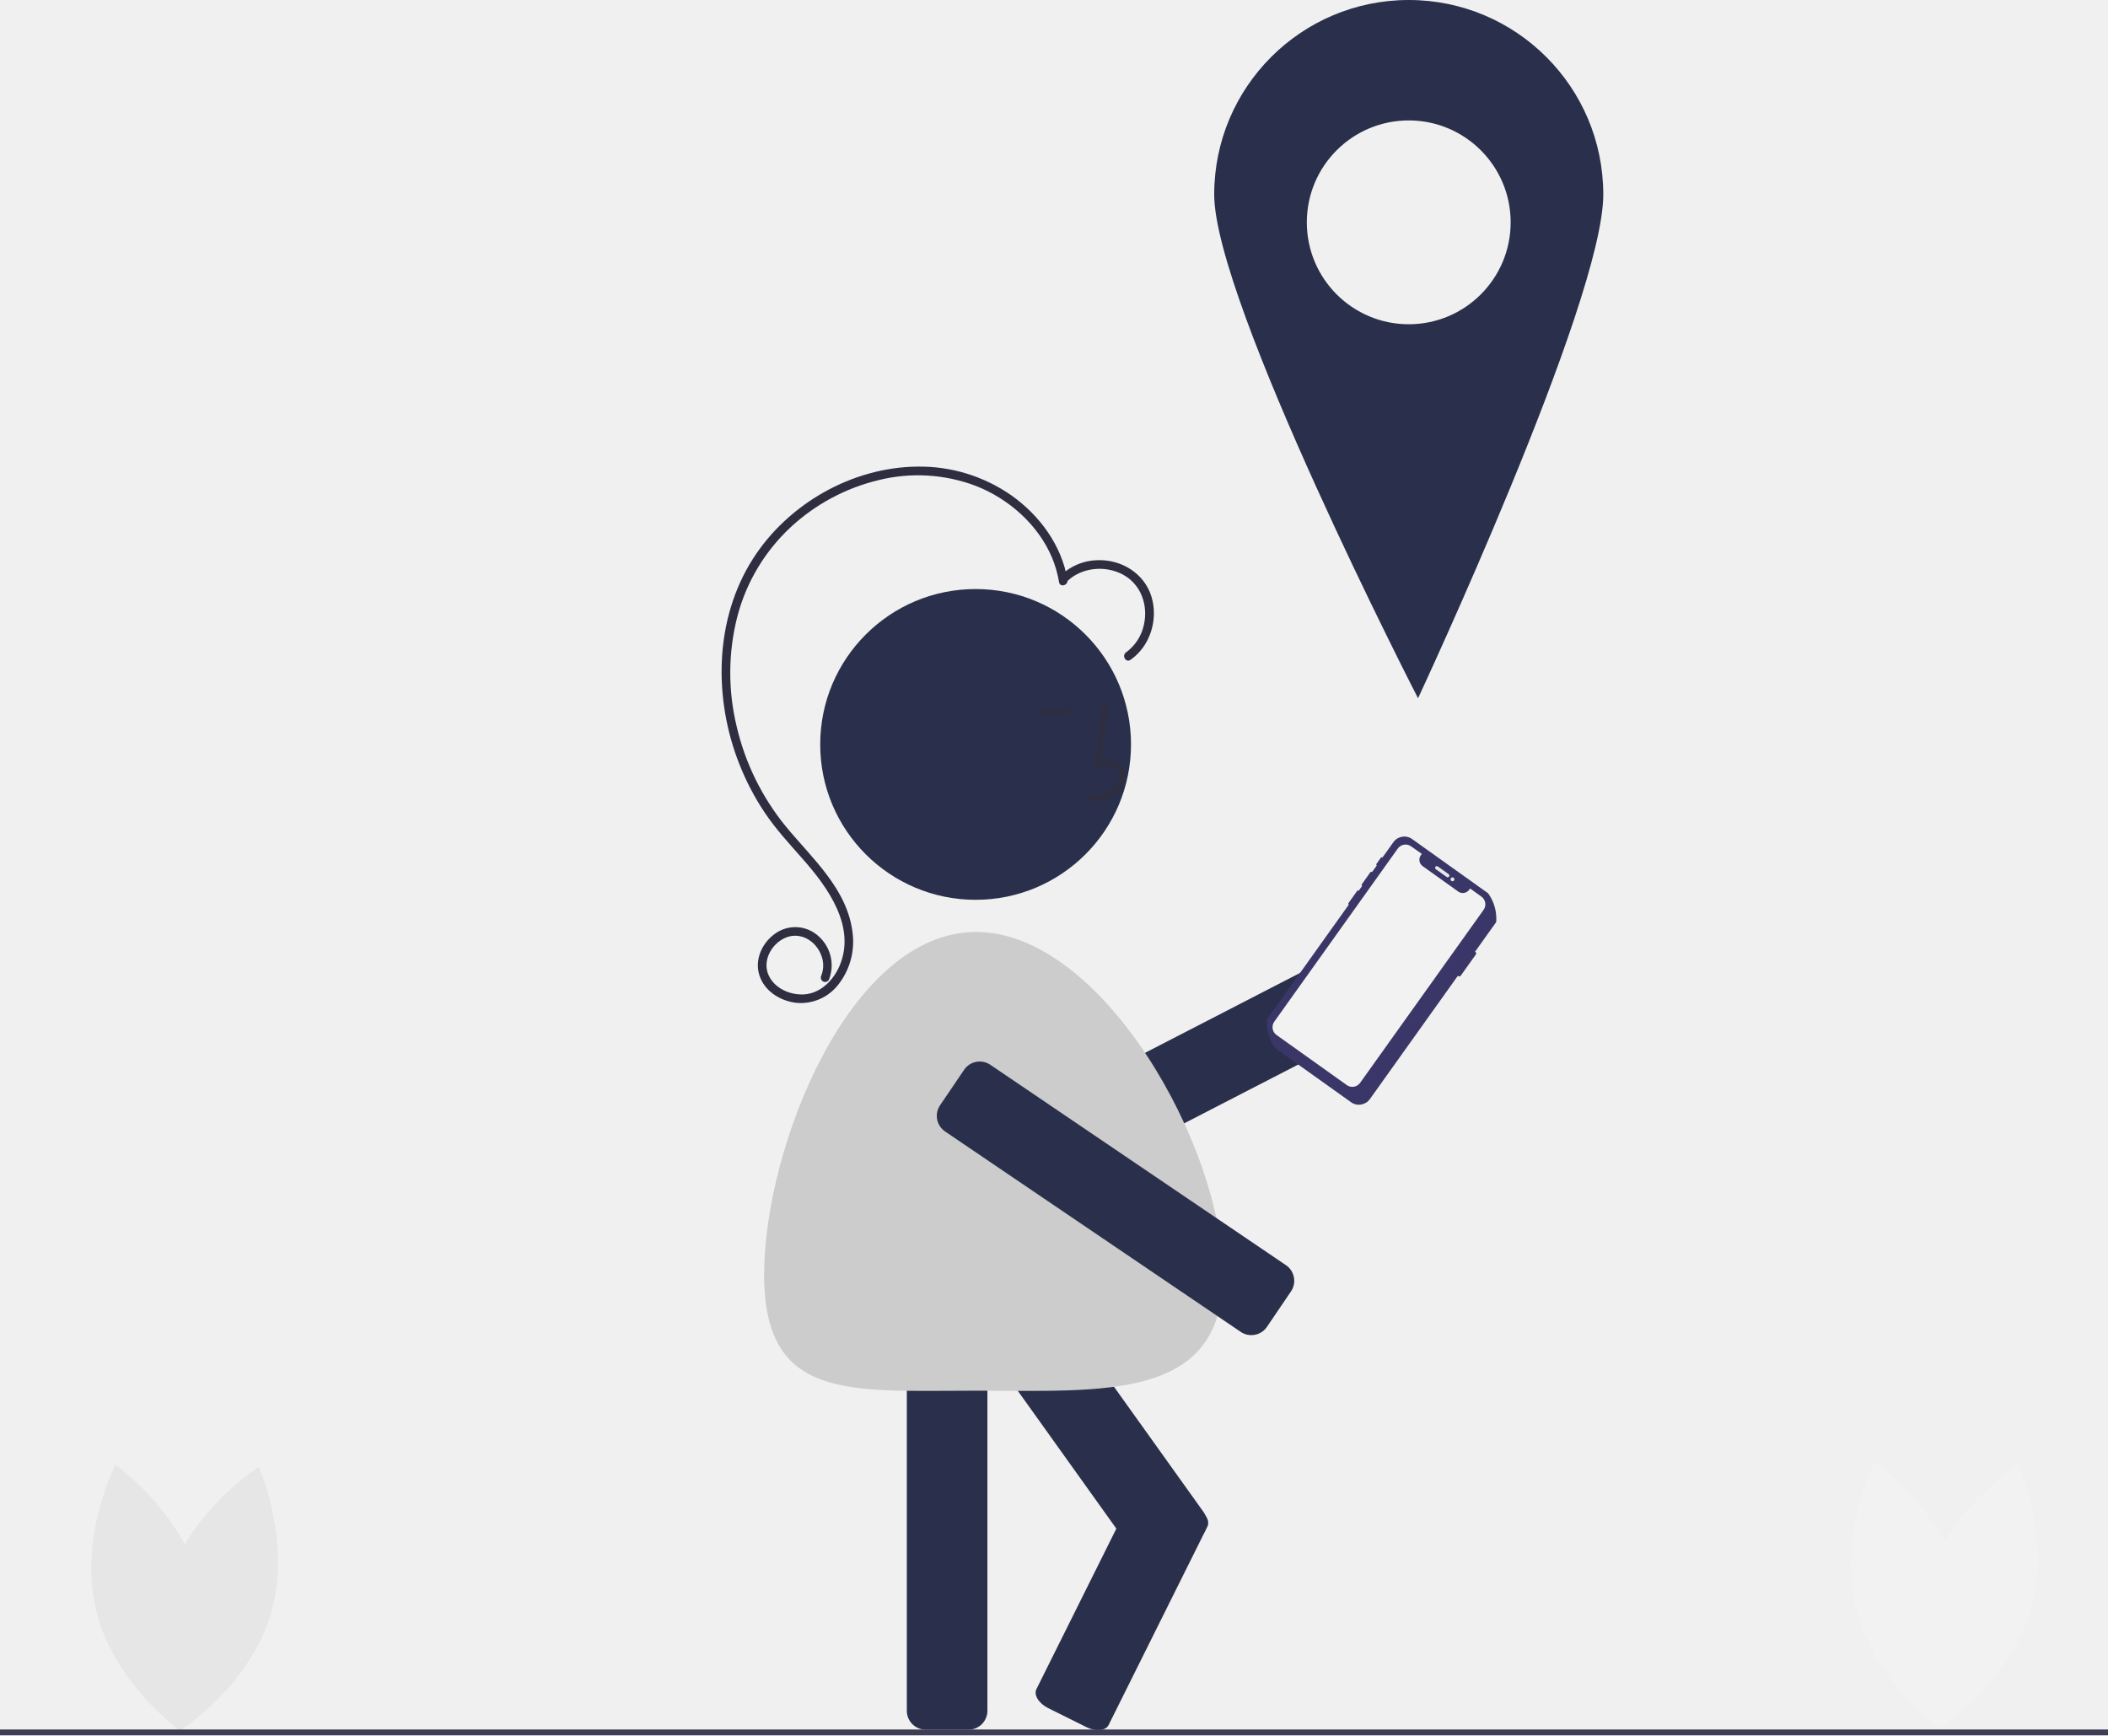
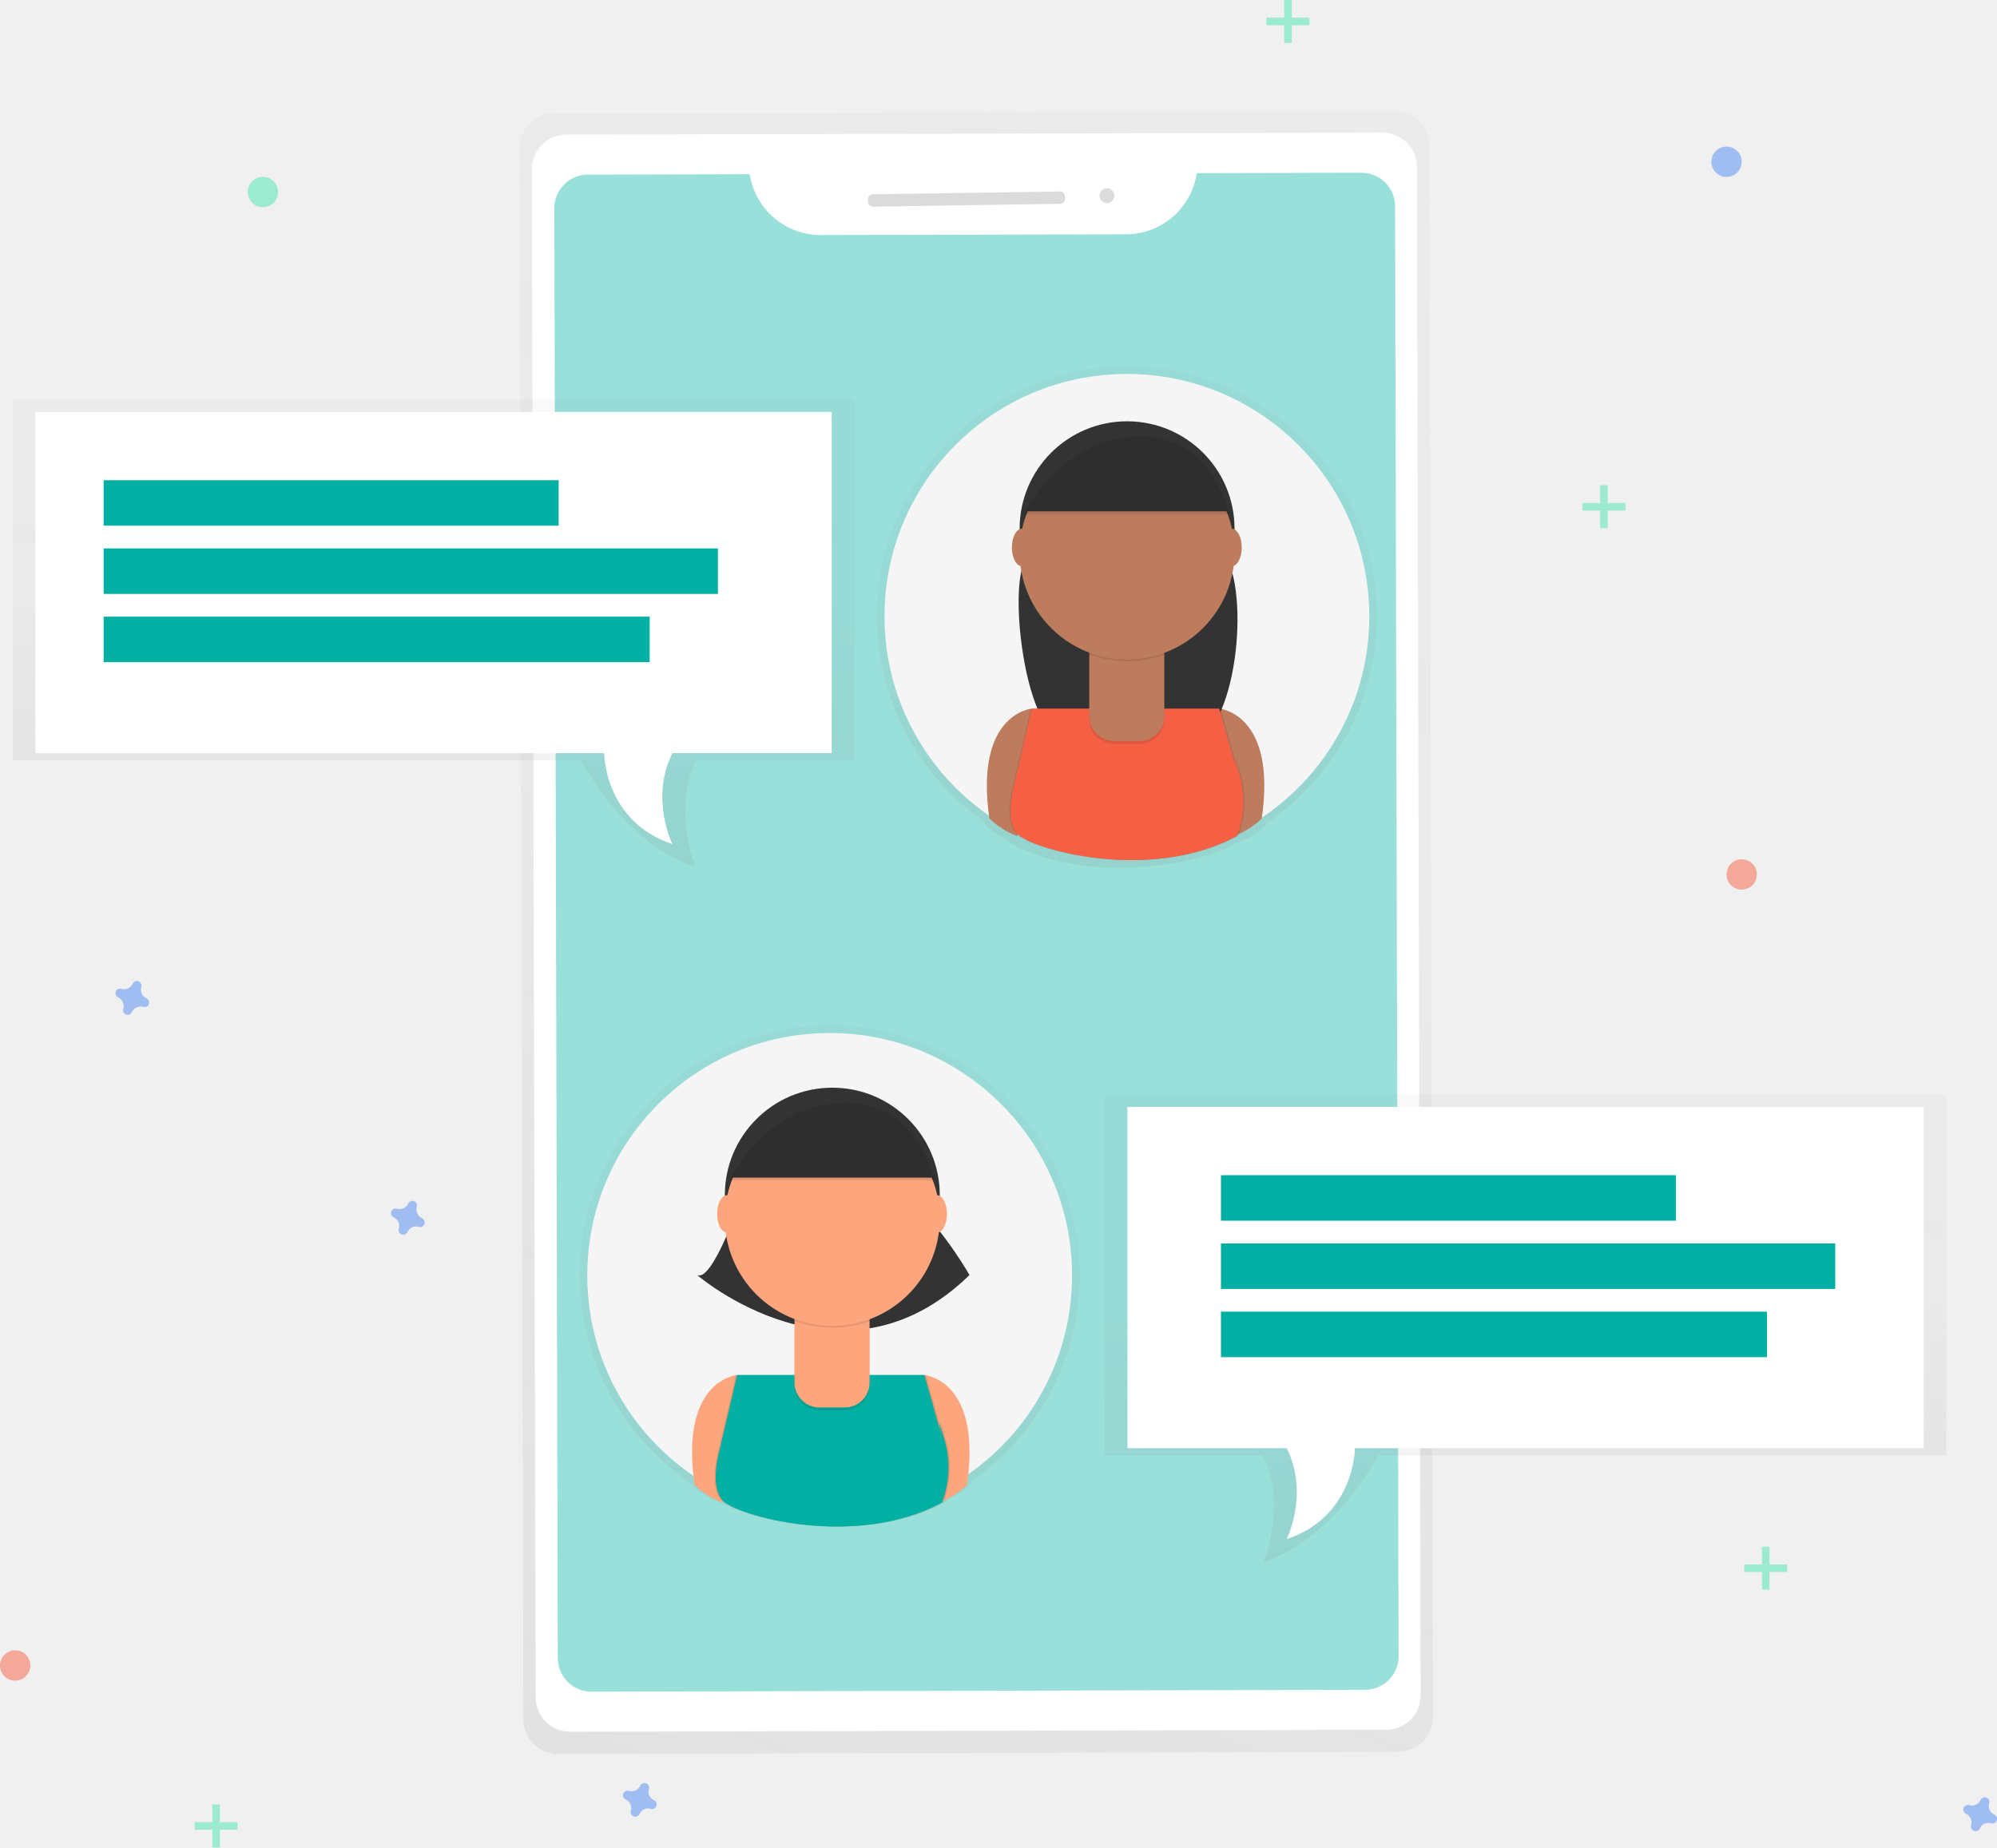
- <svg xmlns="http://www.w3.org/2000/svg" id="ad65e571-4c85-4be5-80ac-413d826f8ea3" data-name="Layer 1" width="726" height="597.692" viewBox="0 0 726 597.692">
-   <path d="M900.743,695.54c-7.51,25.086,4.145,50.735,4.145,50.735S928.72,731.25,936.23,706.164s-4.145-50.735-4.145-50.735S908.253,670.454,900.743,695.54Z" transform="translate(-237 -151.1541)" fill="#f2f2f2" />
-   <path d="M912.146,696.219c6.321,25.412-6.529,50.483-6.529,50.483s-23.098-16.13-29.418-41.542,6.529-50.483,6.529-50.483S905.825,670.807,912.146,696.219Z" transform="translate(-237 -151.1541)" fill="#f2f2f2" />
-   <path d="M294.743,696.54c-7.51,25.086,4.145,50.735,4.145,50.735S322.72,732.25,330.23,707.164s-4.145-50.735-4.145-50.735S302.253,671.454,294.743,696.54Z" transform="translate(-237 -151.1541)" fill="#e6e6e6" />
-   <path d="M306.146,697.219c6.321,25.412-6.529,50.483-6.529,50.483s-23.098-16.13-29.418-41.542,6.529-50.483,6.529-50.483S299.825,671.807,306.146,697.219Z" transform="translate(-237 -151.1541)" fill="#e6e6e6" />
-   <circle cx="336.002" cy="256.403" r="53.519" fill="#2a304b" />
-   <path d="M570.569,746.903H555.81a6.508,6.508,0,0,1-6.5-6.5V617.389a6.508,6.508,0,0,1,6.5-6.5h14.759a6.508,6.508,0,0,1,6.5,6.5V740.403A6.508,6.508,0,0,1,570.569,746.903Z" transform="translate(-237 -151.1541)" fill="#2a304b" />
-   <path d="M612.125,547.62l-6.763-13.118a6.508,6.508,0,0,1,2.799-8.756l109.337-56.371a6.508,6.508,0,0,1,8.756,2.799l6.763,13.118a6.508,6.508,0,0,1-2.799,8.756L620.881,550.419A6.508,6.508,0,0,1,612.125,547.62Z" transform="translate(-237 -151.1541)" fill="#2a304b" />
-   <path d="M649.94,680.924l-12.006,8.585a6.508,6.508,0,0,1-9.068-1.507l-71.548-100.066a6.508,6.508,0,0,1,1.507-9.068l12.006-8.585a6.508,6.508,0,0,1,9.068,1.507l71.548,100.066A6.508,6.508,0,0,1,649.94,680.924Z" transform="translate(-237 -151.1541)" fill="#2a304b" />
-   <path d="M611.176,746.04l-13.213-6.578c-3.208-1.597-5.012-4.518-4.019-6.511l34.053-68.399c.992-1.993,4.41-2.315,7.618-.717l13.213,6.578c3.208,1.597,5.012,4.518,4.019,6.511l-34.053,68.399C617.802,747.315,614.384,747.637,611.176,746.04Z" transform="translate(-237 -151.1541)" fill="#2a304b" />
-   <path d="M610.828,427.35l-.056-2c3.721-.104,7.001-.337,9.466-2.138a6.148,6.148,0,0,0,2.381-4.528,3.514,3.514,0,0,0-1.153-2.895c-1.636-1.383-4.269-.936-6.188-.055l-1.655.759,3.173-23.19,1.981.271L616.079,413.301c2.608-.767,5.023-.438,6.678.961a5.471,5.471,0,0,1,1.86,4.492,8.133,8.133,0,0,1-3.2,6.073C618.251,427.142,614.135,427.257,610.828,427.35Z" transform="translate(-237 -151.1541)" fill="#2f2e41" />
-   <rect x="357.578" y="244.121" width="10.771" height="2" fill="#2f2e41" />
-   <path d="M658.165,590.154c0,43.63-41.37,40-85,40s-73,3.631-73-40,29.37-118,73-118S658.165,546.524,658.165,590.154Z" transform="translate(-237 -151.1541)" fill="#ccc" />
-   <path d="M604.637,350.885c-1.999-11.916-9.547-22.159-19.259-29.074a55.109,55.109,0,0,0-32.519-9.942c-22.493.247-44.487,12.846-56.546,31.75-13.36,20.943-13.624,48.293-4.592,70.937a87.823,87.823,0,0,0,8.732,16.611c3.877,5.745,8.574,10.813,13.142,16.001,8.513,9.669,18.274,23.117,12.569,36.609-2.107,4.983-6.552,9.514-12.209,9.871-4.775.301-10.07-1.983-12.187-6.472-2.372-5.029.912-10.98,5.764-13.039,5.089-2.159,10.379,1.026,12.258,5.924a9.517,9.517,0,0,1,.089,7.061,1.553,1.553,0,0,0,.538,2.052,1.509,1.509,0,0,0,2.052-.538,13.418,13.418,0,0,0-3.362-14.848,11.877,11.877,0,0,0-15.313-.947c-4.756,3.474-7.271,9.692-4.861,15.303,2.087,4.858,7.136,7.792,12.235,8.411a16.372,16.372,0,0,0,14.748-6.53A23.93,23.93,0,0,0,530.67,472.755c-1.669-15.354-13.936-25.851-23.144-37.087a84.878,84.878,0,0,1-16.869-34.528,78.317,78.317,0,0,1,.323-37.781,64.185,64.185,0,0,1,18.336-30.626,67.884,67.884,0,0,1,30.245-16.206,56.241,56.241,0,0,1,33.69,2.05c11.273,4.472,21.278,13.321,26.045,24.589a37.979,37.979,0,0,1,2.448,8.516c.319,1.9,3.21,1.094,2.893-.798Z" transform="translate(-237 -151.1541)" fill="#2f2e41" />
-   <path d="M604.572,351.336c5.009-4.826,13.174-5.521,19.209-2.253,6.242,3.381,8.747,10.663,7.146,17.401a15.729,15.729,0,0,1-6.111,9.362c-1.573,1.095-.076,3.697,1.514,2.59,6.753-4.701,9.596-13.759,7.291-21.596-2.406-8.182-10.398-13.067-18.744-12.741a18.875,18.875,0,0,0-12.426,5.115c-1.393,1.342.73,3.462,2.121,2.121Z" transform="translate(-237 -151.1541)" fill="#2f2e41" />
-   <path d="M560.757,531.844l8.282-12.217a6.508,6.508,0,0,1,9.028-1.733L679.889,586.921a6.508,6.508,0,0,1,1.733,9.028l-8.282,12.217a6.508,6.508,0,0,1-9.028,1.733L562.49,540.872A6.508,6.508,0,0,1,560.757,531.844Z" transform="translate(-237 -151.1541)" fill="#2a304b" />
-   <polygon points="508.148 327.888 508.148 327.888 508.149 327.888 508.148 327.888" fill="#3a3768" />
-   <polygon points="502.219 336.198 502.219 336.198 502.219 336.198 502.219 336.198" fill="#3a3768" />
-   <path d="M752.301,468.739a14.956,14.956,0,0,0-2.79-9.913l-26.161-18.667a4.644,4.644,0,0,0-6.478,1.083l-3.761,5.271c-.014-.014-.013-.036-.03-.048a.35.35,0,0,0-.488.082l-1.541,2.16a.35.35,0,0,0,.082.488c.017.012.037.004.055.013l-1.662,2.329a.35.35,0,0,0-.033-.035.387.387,0,0,0-.54.09l-2.944,4.125a.387.387,0,0,0,.09.54.372.372,0,0,0,.044.02L704.95,457.95c-.009-.007-.013-.018-.023-.024a.369.369,0,0,0-.514.086l-2.997,4.2a.369.369,0,0,0,.086.514c.009.006.021.008.03.014l-28.171,39.479a14.956,14.956,0,0,0,2.79,9.913l26.161,18.667a4.644,4.644,0,0,0,6.477-1.083L739.106,487.231a.58.58,0,0,0,.112.121.622.622,0,0,0,.866-.151l5.202-7.29a.622.622,0,0,0-.139-.869.579.579,0,0,0-.151-.067Z" transform="translate(-237 -151.1541)" fill="#3a3768" />
-   <path d="M747.149,459.935l-3.851-2.764-.332.461a2.69,2.69,0,0,1-3.686.645l-12.31-8.79a2.709,2.709,0,0,1-.627-3.778l.332-.461L722.99,442.668a3.28,3.28,0,0,0-4.579.742l-.009.013-42.532,59.614a3.299,3.299,0,0,0,.755,4.589l24.214,17.267a3.28,3.28,0,0,0,4.577-.757l.012-.017,42.532-59.596a3.28,3.28,0,0,0-.787-4.572Z" transform="translate(-237 -151.1541)" fill="#f2f2f2" />
-   <path d="M732.186,449.576l3.75,2.676a.59.59,0,0,1,.138.823h0a.59.59,0,0,1-.823.138l-3.75-2.676a.59.59,0,0,1-.138-.823h0A.59.59,0,0,1,732.186,449.576Z" transform="translate(-237 -151.1541)" fill="#e6e8ec" />
-   <circle cx="500.235" cy="302.866" r="0.663" fill="#e6e8ec" />
-   <path d="M722.174,151.154a67,67,0,0,0-67,67v0c0,37,70.2,173.5,70.2,173.5s63.8-136.48,63.8-173.49a67,67,0,0,0-66.99-67.01Zm0,111.68a35.1,35.1,0,1,1,35.1-35.1v0A35.1,35.1,0,0,1,722.174,262.834Z" transform="translate(-237 -151.1541)" fill="#2a304b" />
-   <rect y="595.692" width="726" height="2" fill="#3f3d56" />
+ <svg xmlns="http://www.w3.org/2000/svg" xmlns:xlink="http://www.w3.org/1999/xlink" id="2c32a5d1-9ebb-4e5f-946d-03caca411964" data-name="Layer 1" width="789.99" height="731" viewBox="0 0 789.99 731">
+   <defs>
+     <linearGradient id="e8bc579c-b689-4b79-8d3e-12ed6a496947" x1="461.46" y1="792.95" x2="746" y2="121.07" gradientTransform="translate(-13.63 -2.04) rotate(-0.14)" gradientUnits="userSpaceOnUse">
+       <stop offset="0" stop-color="gray" stop-opacity="0.25" />
+       <stop offset="0.54" stop-color="gray" stop-opacity="0.12" />
+       <stop offset="1" stop-color="gray" stop-opacity="0.1" />
+     </linearGradient>
+     <linearGradient id="cfdf7721-0c02-41fc-8db3-2f80d97037f4" x1="533.21" y1="688.58" x2="533.21" y2="490.28" gradientTransform="matrix(1, 0, 0, 1, 0, 0)" xlink:href="#e8bc579c-b689-4b79-8d3e-12ed6a496947" />
+     <linearGradient id="c1b02b18-c4d9-4578-b739-51fef2fdc4ab" x1="-602.79" y1="427.8" x2="-602.79" y2="229.5" gradientTransform="matrix(-1, 0, 0, 1, 48, 0)" xlink:href="#e8bc579c-b689-4b79-8d3e-12ed6a496947" />
+     <linearGradient id="0b093351-16bd-4346-89bf-f32fc0d63148" x1="376.5" y1="427.5" x2="376.5" y2="242.61" gradientTransform="matrix(1, 0, 0, 1, 0, 0)" xlink:href="#e8bc579c-b689-4b79-8d3e-12ed6a496947" />
+     <linearGradient id="81bfca67-d9d1-4d9e-a40d-a000f0d65a64" x1="3313.5" y1="702.5" x2="3313.5" y2="517.61" gradientTransform="matrix(-1, 0, 0, 1, 4122, 0)" xlink:href="#e8bc579c-b689-4b79-8d3e-12ed6a496947" />
+   </defs>
+   <g opacity="0.5">
+     <path d="M756.67,128.49l-332.5.81A13.66,13.66,0,0,0,410.54,143l1.51,621.89a13.66,13.66,0,0,0,13.7,13.63l332.5-.81A13.66,13.66,0,0,0,771.88,764l-1.51-621.89A13.66,13.66,0,0,0,756.67,128.49Z" transform="translate(-205 -84.5)" fill="url(#e8bc579c-b689-4b79-8d3e-12ed6a496947)" />
+   </g>
+   <rect x="416.16" y="137.38" width="350.11" height="631.95" rx="13.64" ry="13.64" transform="translate(-206.11 -83.06) rotate(-0.14)" fill="#fff" />
+   <path id="869b38ff-715e-463a-98e7-ca2bce61d391" data-name="&lt;Path&gt;" d="M678.43,153a28.38,28.38,0,0,1-27.91,24.21l-120.93.29a28.38,28.38,0,0,1-28-24.07l-64.05.16a13.3,13.3,0,0,0-13.27,13.33l1.39,573.67A13.3,13.3,0,0,0,439,753.86l306-.74a13.3,13.3,0,0,0,13.27-13.33l-1.39-573.67a13.3,13.3,0,0,0-13.33-13.27Z" transform="translate(-205 -84.5)" fill="#01b0a2" opacity="0.4" />
+   <rect x="548.33" y="160.81" width="78.02" height="4.88" rx="2" ry="2" transform="translate(-207.39 -75.65) rotate(-0.86)" fill="#dbdbdb" />
+   <circle cx="642.91" cy="161.92" r="2.93" transform="translate(-207.37 -74.82) rotate(-0.86)" fill="#dbdbdb" />
+   <g opacity="0.5">
+     <path d="M632.07,589.13a98.85,98.85,0,1,0-154,82l.06.44a33.84,33.84,0,0,0,11.21,7.13l.13-.44c4.63,4,24.12,10.33,46.51,10.27h.49c14.18,0,29.58-2.5,43.12-9.83,0,0,.12-.26.3-.75a35.21,35.21,0,0,0,9.32-6.38q.08-.57.16-1.12A98.74,98.74,0,0,0,632.07,589.13Z" transform="translate(-205 -84.5)" fill="url(#cfdf7721-0c02-41fc-8db3-2f80d97037f4)" />
+   </g>
+   <circle cx="328.21" cy="504.64" r="95.89" fill="#f5f5f5" />
+   <path d="M496.58,628.57s-22.85,1.87-16.8,43.49A32.82,32.82,0,0,0,490.65,679l12.85-43.49Z" transform="translate(-205 -84.5)" fill="#fda57d" />
+   <path d="M570.72,628.57s22.85,1.87,16.8,43.49A32.82,32.82,0,0,1,576.65,679L563.8,635.49Z" transform="translate(-205 -84.5)" fill="#fda57d" />
+   <path d="M497.57,560.36S486.7,592,480.77,589c0,0,57.22,49.43,107.75,0,0,0-8.9-15.82-21.75-28.67Z" transform="translate(-205 -84.5)" fill="#333" />
+   <circle cx="329.25" cy="472.89" r="42.51" fill="#333" />
+   <path d="M570.28,628.57H496.15l-6.92,29.66s-4.06,13.73,1,19.77,52.28,19.77,87,1a38.68,38.68,0,0,0,1-24.71c-4-13.84-1-1-1-1Z" transform="translate(-205 -84.5)" opacity="0.1" />
+   <path d="M571.27,628.57H497.13l-6.92,29.66s-4.06,13.73,1,19.77,52.28,19.77,87,1a38.68,38.68,0,0,0,1-24.71c-4-13.84-1-1-1-1Z" transform="translate(-205 -84.5)" opacity="0.1" />
+   <path d="M570.72,628.57H496.58l-6.92,29.66s-4.06,13.73,1,19.77,52.28,19.77,87,1a38.68,38.68,0,0,0,1-24.71c-4-13.84-1-1-1-1Z" transform="translate(-205 -84.5)" fill="#01b0a2" />
+   <path d="M314.32,519.46H344a0,0,0,0,1,0,0v28.7a9.85,9.85,0,0,1-9.85,9.85h-10a9.85,9.85,0,0,1-9.85-9.85v-28.7A0,0,0,0,1,314.32,519.46Z" opacity="0.1" />
+   <path d="M314.32,518.37H344a0,0,0,0,1,0,0v28.7a9.85,9.85,0,0,1-9.85,9.85h-10a9.85,9.85,0,0,1-9.85-9.85v-28.7A0,0,0,0,1,314.32,518.37Z" fill="#fda57d" />
+   <path d="M519.38,607.14a42.68,42.68,0,0,0,29.66.08v-3.64H519.38Z" transform="translate(-205 -84.5)" opacity="0.1" />
+   <circle cx="329.25" cy="482.12" r="42.51" fill="#fda57d" />
+   <path d="M493.62,550.47h81.06s-6.92-32.73-37.56-30.64S493.62,550.47,493.62,550.47Z" transform="translate(-205 -84.5)" fill="#333" />
+   <ellipse cx="287.63" cy="480.31" rx="3.95" ry="7.41" fill="#fda57d" />
+   <ellipse cx="370.66" cy="480.31" rx="3.95" ry="7.41" fill="#fda57d" />
+   <path d="M493.62,551.57h81.06s-6.92-32.73-37.56-30.64S493.62,551.57,493.62,551.57Z" transform="translate(-205 -84.5)" opacity="0.1" />
+   <g opacity="0.5">
+     <path d="M551.94,328.35a98.85,98.85,0,1,1,154,82l-.06.44A33.84,33.84,0,0,1,694.67,418l-.13-.44c-4.63,4-24.12,10.33-46.51,10.27h-.49c-14.18,0-29.58-2.5-43.12-9.83,0,0-.12-.26-.3-.75a35.21,35.21,0,0,1-9.32-6.38q-.08-.57-.16-1.12A98.74,98.74,0,0,1,551.94,328.35Z" transform="translate(-205 -84.5)" fill="url(#c1b02b18-c4d9-4578-b739-51fef2fdc4ab)" />
+   </g>
+   <circle cx="445.79" cy="243.86" r="95.89" fill="#f5f5f5" />
+   <path d="M613.2,364.88s-22.85,1.87-16.8,43.49a32.82,32.82,0,0,0,10.87,6.92l12.85-43.49Z" transform="translate(-205 -84.5)" fill="#be7c5e" />
+   <path d="M687.33,364.88s22.85,1.87,16.8,43.49a32.82,32.82,0,0,1-10.87,6.92L680.41,371.8Z" transform="translate(-205 -84.5)" fill="#be7c5e" />
+   <path d="M614.18,296.67s-1.76,5.12-4.25,11c-5.44,13,.77,62.71,13.78,68,14.6,6,33.8,9.76,53.75,2.49,17.33-6.32,22.68-63,10.42-76.75-1.44-1.62-2.94-3.23-4.51-4.79Z" transform="translate(-205 -84.5)" fill="#333" />
+   <circle cx="445.86" cy="209.21" r="42.51" fill="#333" />
+   <path d="M686.9,364.88H612.76l-6.92,29.66s-4.06,13.73,1,19.77,52.28,19.77,87,1a38.68,38.68,0,0,0,1-24.71c-4-13.84-1-1-1-1Z" transform="translate(-205 -84.5)" opacity="0.1" />
+   <path d="M687.88,364.88H613.74l-6.92,29.66s-4.06,13.73,1,19.77,52.28,19.77,87,1a38.68,38.68,0,0,0,1-24.71c-4-13.84-1-1-1-1Z" transform="translate(-205 -84.5)" opacity="0.1" />
+   <path d="M687.33,364.88H613.2l-6.92,29.66s-4.06,13.73,1,19.77,52.28,19.77,87,1a38.68,38.68,0,0,0,1-24.71c-4-13.84-1-1-1-1Z" transform="translate(-205 -84.5)" fill="#f55f44" />
+   <path d="M430.93,255.78h29.66a0,0,0,0,1,0,0v28.7a9.85,9.85,0,0,1-9.85,9.85h-10a9.85,9.85,0,0,1-9.85-9.85v-28.7a0,0,0,0,1,0,0Z" opacity="0.1" />
+   <path d="M430.93,254.68h29.66a0,0,0,0,1,0,0v28.7a9.85,9.85,0,0,1-9.85,9.85h-10a9.85,9.85,0,0,1-9.85-9.85v-28.7A0,0,0,0,1,430.93,254.68Z" fill="#be7c5e" />
+   <path d="M636,343.45a42.68,42.68,0,0,0,29.66.08v-3.64H636Z" transform="translate(-205 -84.5)" opacity="0.1" />
+   <circle cx="445.86" cy="218.43" r="42.51" fill="#be7c5e" />
+   <path d="M610.23,286.79h81.06s-6.92-32.73-37.56-30.64S610.23,286.79,610.23,286.79Z" transform="translate(-205 -84.5)" fill="#333" />
+   <ellipse cx="404.24" cy="216.62" rx="3.95" ry="7.41" fill="#be7c5e" />
+   <ellipse cx="487.27" cy="216.62" rx="3.95" ry="7.41" fill="#be7c5e" />
+   <path d="M610.23,287.89h81.06s-6.92-32.73-37.56-30.64S610.23,287.89,610.23,287.89Z" transform="translate(-205 -84.5)" opacity="0.1" />
+   <g opacity="0.5">
+     <path d="M210,242.61V385.33H434.86S451.46,418,480,427.5c0,0-9.11-23.14.4-42.17H543V242.61Z" transform="translate(-205 -84.5)" fill="url(#0b093351-16bd-4346-89bf-f32fc0d63148)" />
+   </g>
+   <path d="M219,247.5v135H444s0,27,27,36c0,0-9-18,0-36h63v-135Z" transform="translate(-205 -84.5)" fill="#fff" />
+   <rect x="41" y="190" width="180" height="18" fill="#01b0a2" />
+   <rect x="41" y="217" width="243" height="18" fill="#01b0a2" />
+   <rect x="41" y="244" width="216" height="18" fill="#01b0a2" />
+   <g opacity="0.5">
+     <path d="M975,517.61V660.33H750.15S733.55,693,705,702.5c0,0,9.11-23.14-.4-42.17H642V517.61Z" transform="translate(-205 -84.5)" fill="url(#81bfca67-d9d1-4d9e-a40d-a000f0d65a64)" />
+   </g>
+   <path d="M966,522.5v135H741s0,27-27,36c0,0,9-18,0-36H651v-135Z" transform="translate(-205 -84.5)" fill="#fff" />
+   <rect x="483" y="465" width="180" height="18" fill="#01b0a2" />
+   <rect x="483" y="492" width="243" height="18" fill="#01b0a2" />
+   <rect x="483" y="519" width="216" height="18" fill="#01b0a2" />
+   <g opacity="0.5">
+     <rect x="84" y="714" width="3" height="17" fill="#47e6b1" />
+     <rect x="289" y="798.5" width="3" height="17" transform="translate(892.5 432) rotate(90)" fill="#47e6b1" />
+   </g>
+   <g opacity="0.5">
+     <rect x="633" y="192" width="3" height="17" fill="#47e6b1" />
+     <rect x="838" y="276.5" width="3" height="17" transform="translate(919.5 -639) rotate(90)" fill="#47e6b1" />
+   </g>
+   <g opacity="0.5">
+     <rect x="697" y="612" width="3" height="17" fill="#47e6b1" />
+     <rect x="902" y="696.5" width="3" height="17" transform="translate(1403.5 -283) rotate(90)" fill="#47e6b1" />
+   </g>
+   <g opacity="0.5">
+     <rect x="508" width="3" height="17" fill="#47e6b1" />
+     <rect x="713" y="84.5" width="3" height="17" transform="translate(602.5 -706) rotate(90)" fill="#47e6b1" />
+   </g>
+   <path d="M463.7,796.81a3.67,3.67,0,0,1-2-4.44,1.77,1.77,0,0,0,.08-.41h0a1.84,1.84,0,0,0-3.31-1.22h0a1.77,1.77,0,0,0-.2.36,3.67,3.67,0,0,1-4.44,2,1.77,1.77,0,0,0-.41-.08h0a1.84,1.84,0,0,0-1.22,3.31h0a1.77,1.77,0,0,0,.36.2,3.67,3.67,0,0,1,2,4.44,1.77,1.77,0,0,0-.08.41h0a1.84,1.84,0,0,0,3.31,1.22h0a1.77,1.77,0,0,0,.2-.36,3.67,3.67,0,0,1,4.44-2,1.77,1.77,0,0,0,.41.08h0a1.84,1.84,0,0,0,1.22-3.31h0A1.77,1.77,0,0,0,463.7,796.81Z" transform="translate(-205 -84.5)" fill="#4d8af0" opacity="0.5" />
+   <path d="M262.9,479.46a3.67,3.67,0,0,1-2-4.44,1.77,1.77,0,0,0,.08-.41h0a1.84,1.84,0,0,0-3.31-1.22h0a1.77,1.77,0,0,0-.2.36,3.67,3.67,0,0,1-4.44,2,1.77,1.77,0,0,0-.41-.08h0a1.84,1.84,0,0,0-1.22,3.31h0a1.77,1.77,0,0,0,.36.2,3.67,3.67,0,0,1,2,4.44,1.77,1.77,0,0,0-.08.41h0A1.84,1.84,0,0,0,257,485.3h0a1.77,1.77,0,0,0,.2-.36,3.67,3.67,0,0,1,4.44-2,1.77,1.77,0,0,0,.41.08h0a1.84,1.84,0,0,0,1.22-3.31h0A1.77,1.77,0,0,0,262.9,479.46Z" transform="translate(-205 -84.5)" fill="#4d8af0" opacity="0.5" />
+   <path d="M371.9,566.46a3.67,3.67,0,0,1-2-4.44,1.77,1.77,0,0,0,.08-.41h0a1.84,1.84,0,0,0-3.31-1.22h0a1.77,1.77,0,0,0-.2.36,3.67,3.67,0,0,1-4.44,2,1.77,1.77,0,0,0-.41-.08h0a1.84,1.84,0,0,0-1.22,3.31h0a1.77,1.77,0,0,0,.36.2,3.67,3.67,0,0,1,2,4.44,1.77,1.77,0,0,0-.08.41h0A1.84,1.84,0,0,0,366,572.3h0a1.77,1.77,0,0,0,.2-.36,3.67,3.67,0,0,1,4.44-2,1.77,1.77,0,0,0,.41.08h0a1.84,1.84,0,0,0,1.22-3.31h0A1.77,1.77,0,0,0,371.9,566.46Z" transform="translate(-205 -84.5)" fill="#4d8af0" opacity="0.5" />
+   <path d="M993.9,802.46a3.67,3.67,0,0,1-2-4.44,1.77,1.77,0,0,0,.08-.41h0a1.84,1.84,0,0,0-3.31-1.22h0a1.77,1.77,0,0,0-.2.36,3.67,3.67,0,0,1-4.44,2,1.77,1.77,0,0,0-.41-.08h0a1.84,1.84,0,0,0-1.22,3.31h0a1.77,1.77,0,0,0,.36.2,3.67,3.67,0,0,1,2,4.44,1.77,1.77,0,0,0-.08.41h0A1.84,1.84,0,0,0,988,808.3h0a1.77,1.77,0,0,0,.2-.36,3.67,3.67,0,0,1,4.44-2,1.77,1.77,0,0,0,.41.08h0a1.84,1.84,0,0,0,1.22-3.31h0A1.77,1.77,0,0,0,993.9,802.46Z" transform="translate(-205 -84.5)" fill="#4d8af0" opacity="0.5" />
+   <circle cx="6" cy="659" r="6" fill="#f55f44" opacity="0.5" />
+   <circle cx="683" cy="64" r="6" fill="#4d8af0" opacity="0.5" />
+   <circle cx="104" cy="76" r="6" fill="#47e6b1" opacity="0.5" />
+   <circle cx="689" cy="346" r="6" fill="#f55f44" opacity="0.5" />
</svg>
